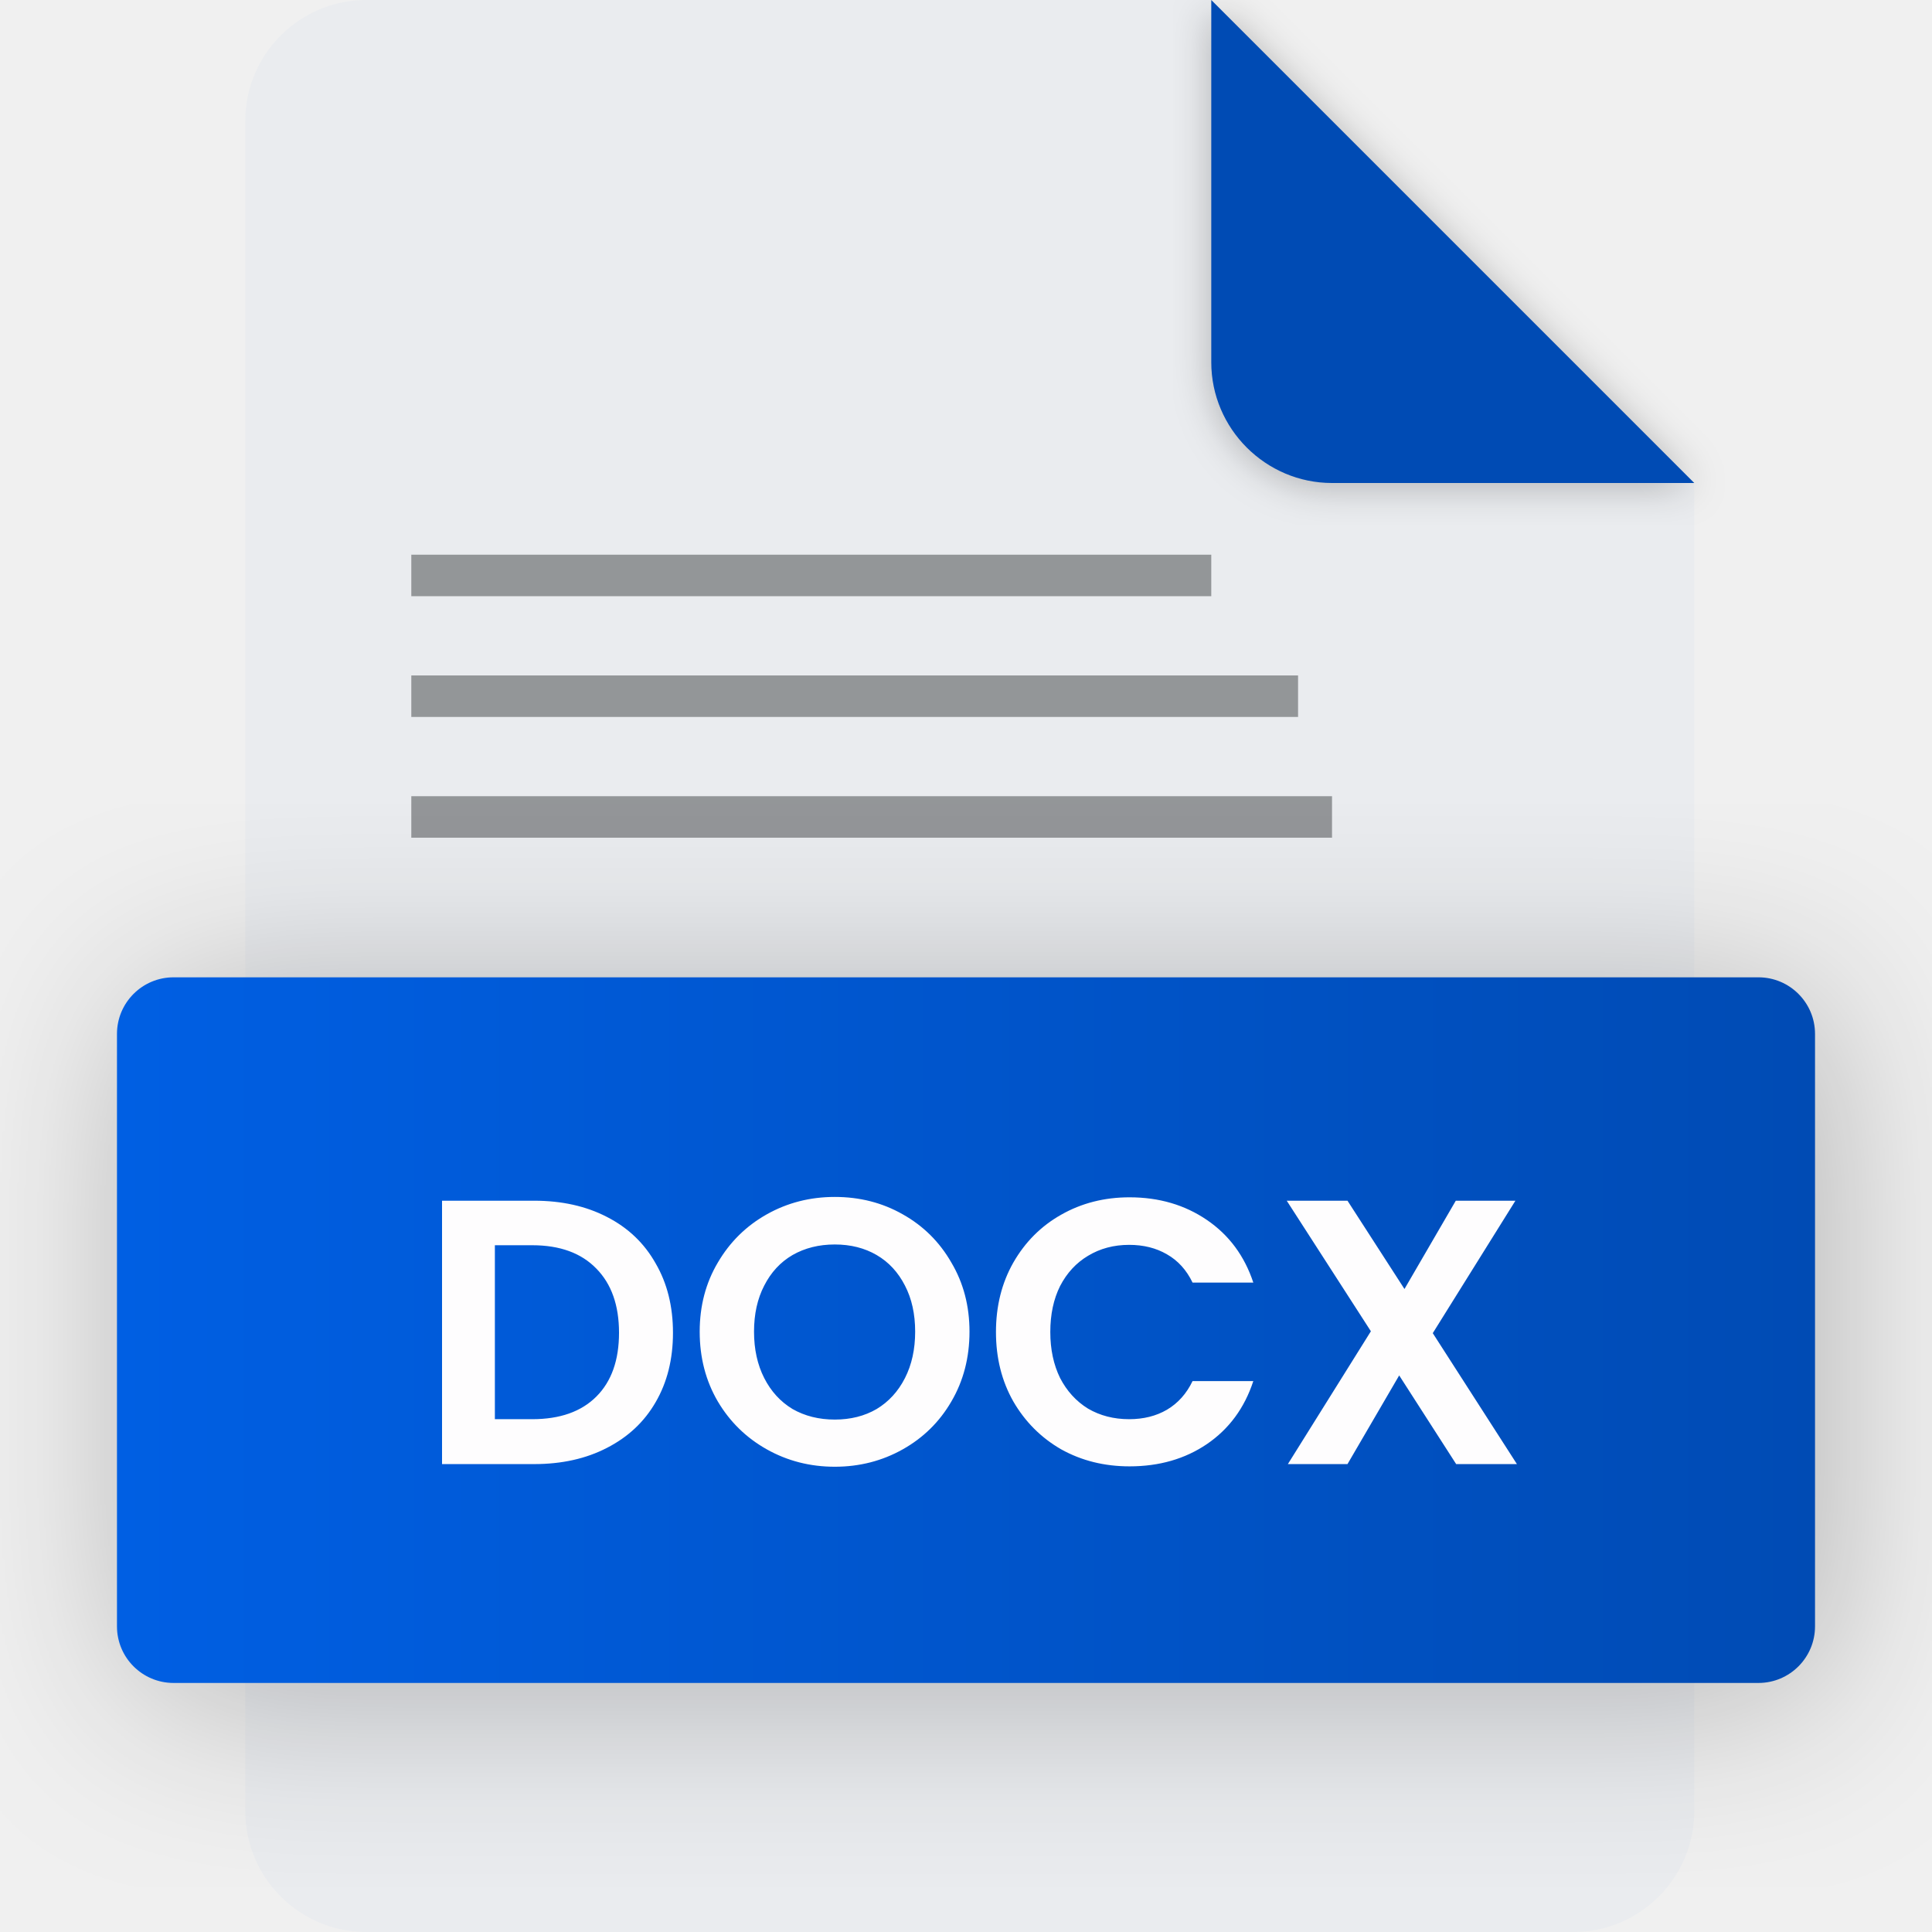
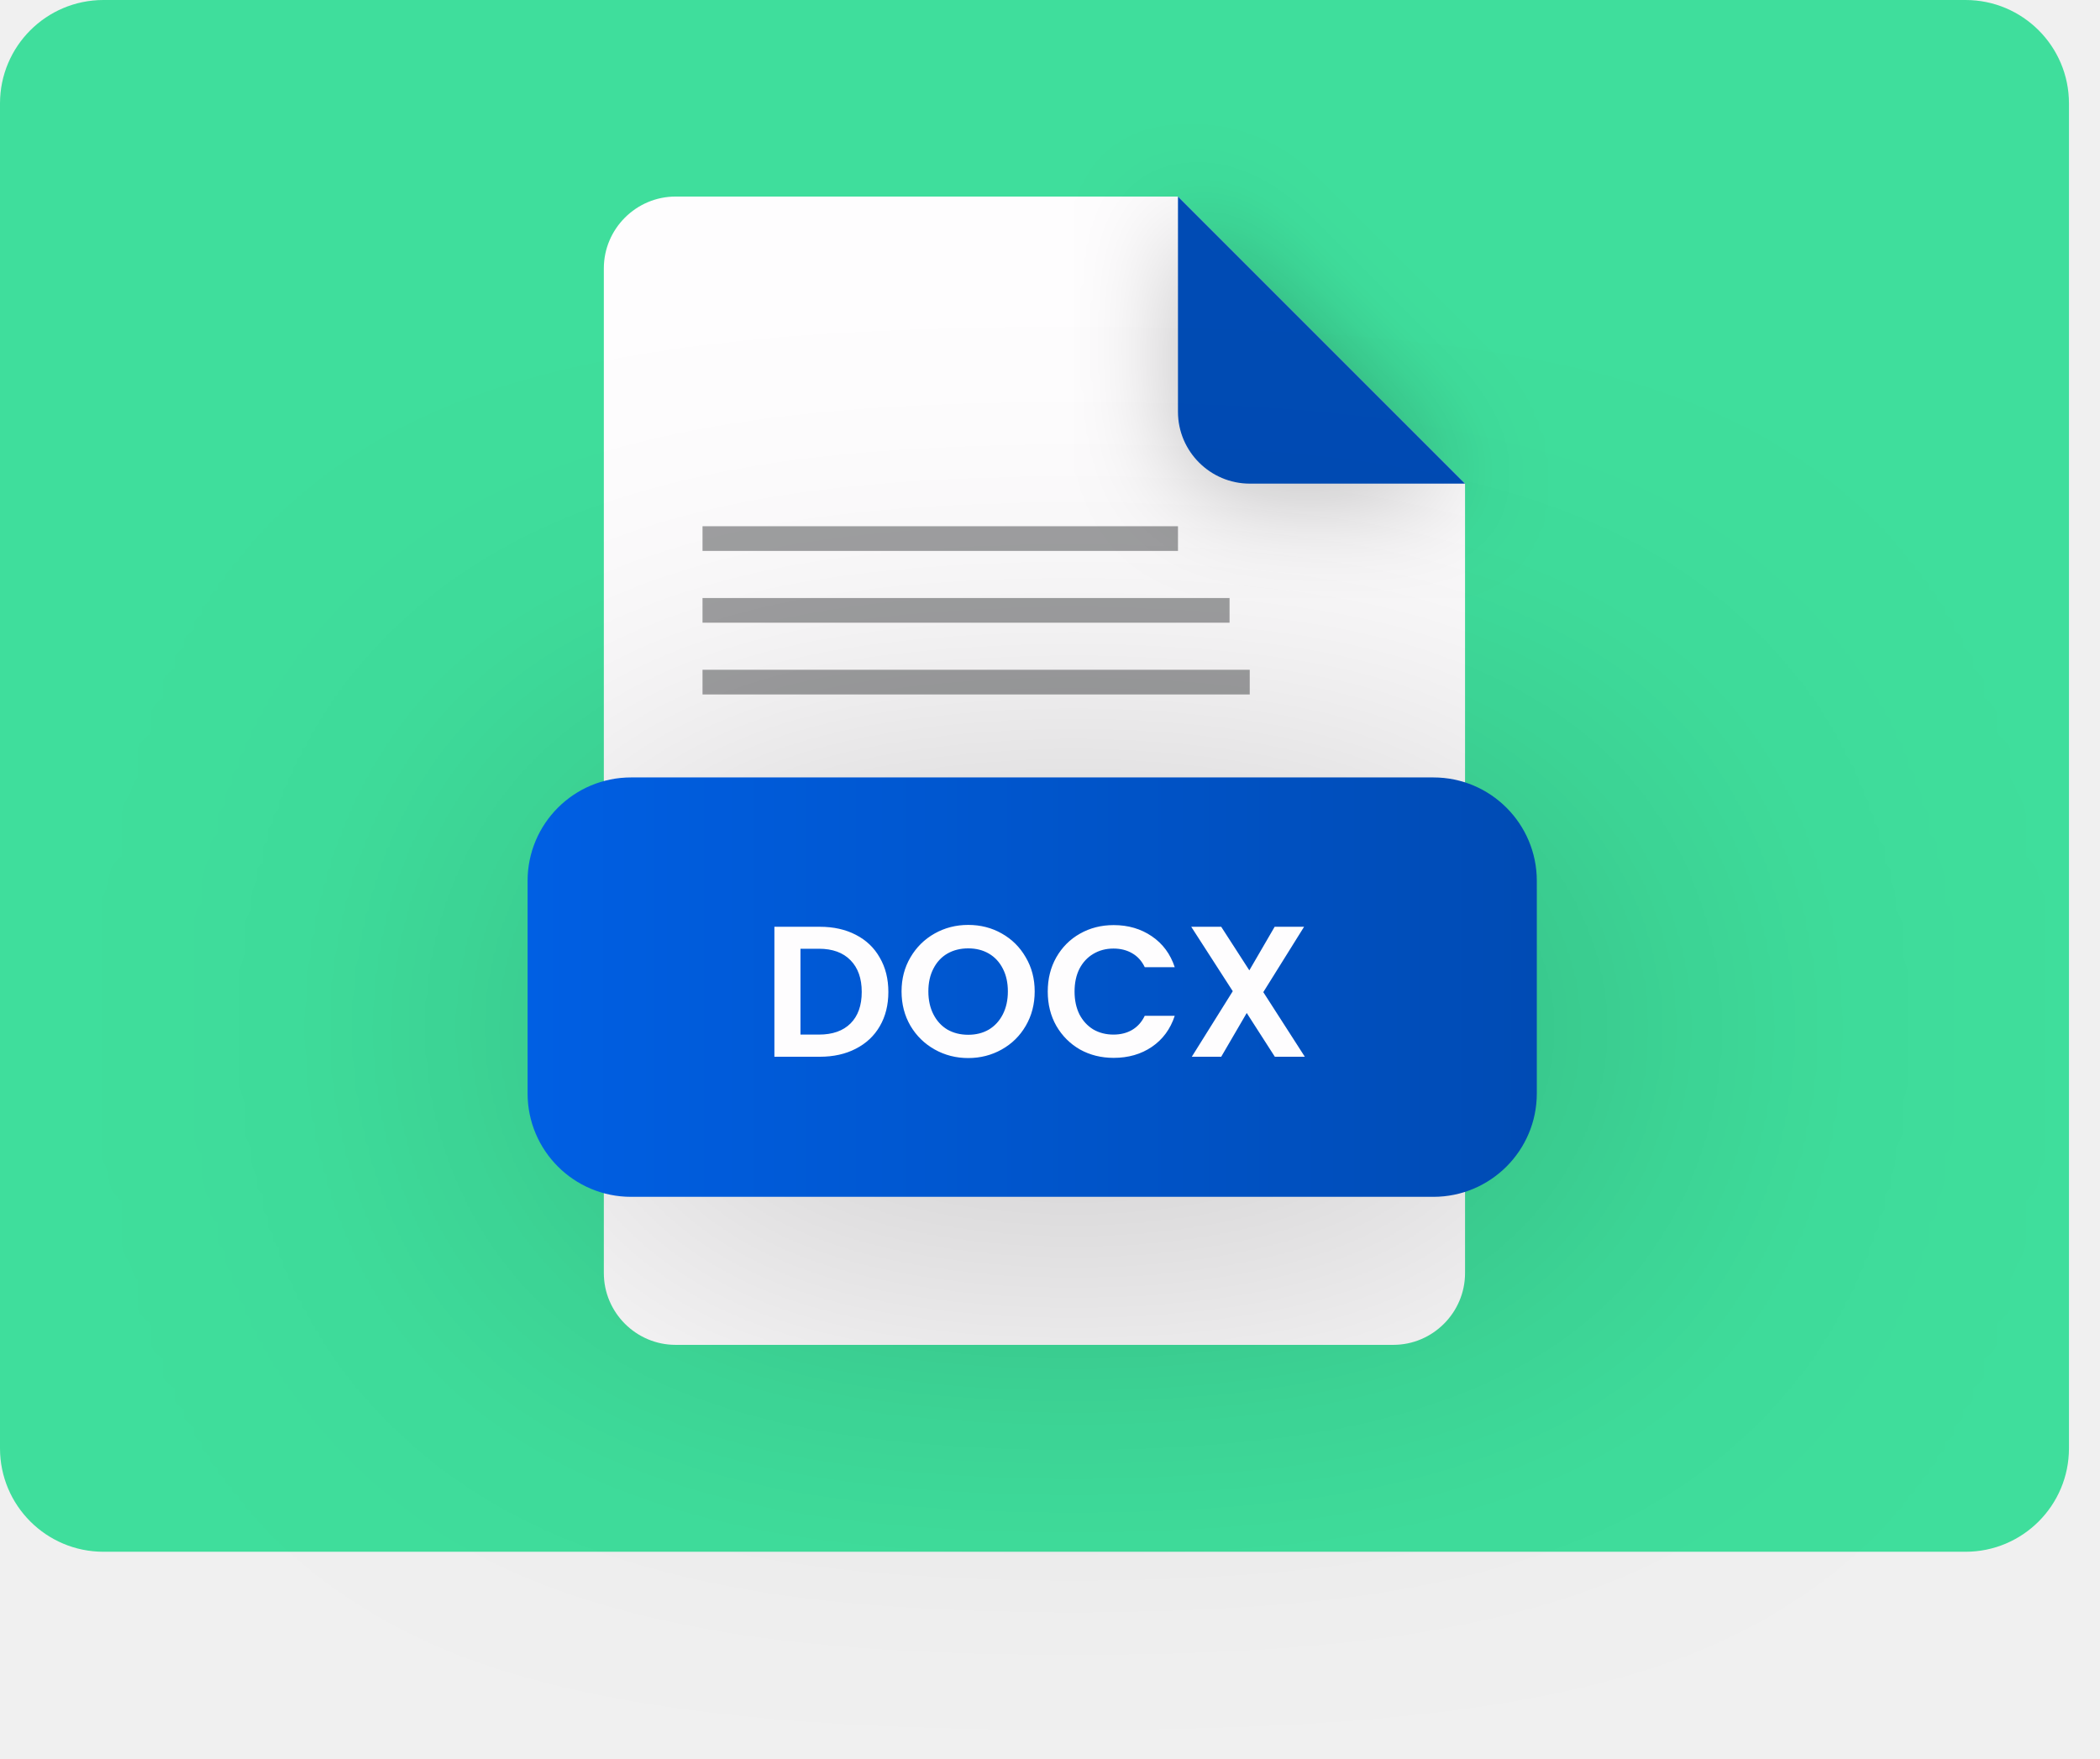
- <svg xmlns="http://www.w3.org/2000/svg" width="512" height="512" viewBox="0 0 512 512" fill="none">
-   <g clip-path="url(#clip0)">
-     <path d="M97 0C79.4 0 65 14.4 65 32V480C65 497.6 79.4 512 97 512H417C434.6 512 449 497.6 449 480V128L321 0H97Z" fill="#EAECEF" />
-     <g filter="url(#filter0_d)">
-       <path d="M353 128H449L321 0V96C321 113.6 335.4 128 353 128Z" fill="#004BB4" />
-     </g>
-     <g filter="url(#filter1_d)">
-       <path d="M31 274C31 265.716 37.716 259 46 259H466C474.284 259 481 265.716 481 274V431C481 439.284 474.284 446 466 446H46C37.716 446 31 439.284 31 431V274Z" fill="url(#paint0_linear)" />
-     </g>
-     <path d="M141.546 318.2C148.879 318.2 155.313 319.633 160.846 322.5C166.446 325.367 170.746 329.467 173.746 334.8C176.813 340.067 178.346 346.2 178.346 353.2C178.346 360.2 176.813 366.333 173.746 371.6C170.746 376.8 166.446 380.833 160.846 383.7C155.313 386.567 148.879 388 141.546 388H117.146V318.2H141.546ZM141.046 376.1C148.379 376.1 154.046 374.1 158.046 370.1C162.046 366.1 164.046 360.467 164.046 353.2C164.046 345.933 162.046 340.267 158.046 336.2C154.046 332.067 148.379 330 141.046 330H131.146V376.1H141.046ZM221.226 388.7C214.692 388.7 208.692 387.167 203.226 384.1C197.759 381.033 193.426 376.8 190.226 371.4C187.026 365.933 185.426 359.767 185.426 352.9C185.426 346.1 187.026 340 190.226 334.6C193.426 329.133 197.759 324.867 203.226 321.8C208.692 318.733 214.692 317.2 221.226 317.2C227.826 317.2 233.826 318.733 239.226 321.8C244.692 324.867 248.992 329.133 252.126 334.6C255.326 340 256.926 346.1 256.926 352.9C256.926 359.767 255.326 365.933 252.126 371.4C248.992 376.8 244.692 381.033 239.226 384.1C233.759 387.167 227.759 388.7 221.226 388.7ZM221.226 376.2C225.426 376.2 229.126 375.267 232.326 373.4C235.526 371.467 238.026 368.733 239.826 365.2C241.626 361.667 242.526 357.567 242.526 352.9C242.526 348.233 241.626 344.167 239.826 340.7C238.026 337.167 235.526 334.467 232.326 332.6C229.126 330.733 225.426 329.8 221.226 329.8C217.026 329.8 213.292 330.733 210.026 332.6C206.826 334.467 204.326 337.167 202.526 340.7C200.726 344.167 199.826 348.233 199.826 352.9C199.826 357.567 200.726 361.667 202.526 365.2C204.326 368.733 206.826 371.467 210.026 373.4C213.292 375.267 217.026 376.2 221.226 376.2ZM263.941 353C263.941 346.133 265.475 340 268.541 334.6C271.675 329.133 275.908 324.9 281.241 321.9C286.641 318.833 292.675 317.3 299.341 317.3C307.141 317.3 313.975 319.3 319.841 323.3C325.708 327.3 329.808 332.833 332.141 339.9H316.041C314.441 336.567 312.175 334.067 309.241 332.4C306.375 330.733 303.041 329.9 299.241 329.9C295.175 329.9 291.541 330.867 288.341 332.8C285.208 334.667 282.741 337.333 280.941 340.8C279.208 344.267 278.341 348.333 278.341 353C278.341 357.6 279.208 361.667 280.941 365.2C282.741 368.667 285.208 371.367 288.341 373.3C291.541 375.167 295.175 376.1 299.241 376.1C303.041 376.1 306.375 375.267 309.241 373.6C312.175 371.867 314.441 369.333 316.041 366H332.141C329.808 373.133 325.708 378.7 319.841 382.7C314.041 386.633 307.208 388.6 299.341 388.6C292.675 388.6 286.641 387.1 281.241 384.1C275.908 381.033 271.675 376.8 268.541 371.4C265.475 366 263.941 359.867 263.941 353ZM385.899 388L370.799 364.5L357.099 388H341.299L363.299 352.8L340.999 318.2H357.099L372.199 341.6L385.799 318.2H401.599L379.699 353.3L401.999 388H385.899Z" fill="#FEFDFE" />
-     <rect opacity="0.4" x="109" y="147" width="212" height="11" fill="#121317" />
-     <rect opacity="0.4" x="109" y="179" width="235" height="11" fill="#121317" />
-     <rect opacity="0.4" x="109" y="211" width="244" height="11" fill="#121317" />
+ <svg xmlns="http://www.w3.org/2000/svg" width="203" height="170" viewBox="0 0 203 170" fill="none">
+   <rect width="200" height="150" rx="10" fill="#3FDE9C" />
+   <path d="M65.309 19C61.493 19 58.371 22.122 58.371 25.938V123.062C58.371 126.878 61.493 130 65.309 130H134.684C138.499 130 141.621 126.878 141.621 123.062V46.75L113.871 19H65.309Z" fill="#FEFDFE" />
+   <g filter="url(#filter0_d)">
+     <path d="M120.809 46.75H141.621L113.871 19V39.812C113.871 43.628 116.993 46.75 120.809 46.75Z" fill="#004BB4" />
  </g>
+   <g filter="url(#filter1_d)">
+     <rect x="51" y="75.15" width="97.559" height="40.541" rx="10" fill="url(#paint0_linear)" />
+   </g>
+   <path d="M79.251 89.586C80.571 89.586 81.729 89.844 82.725 90.36C83.733 90.876 84.507 91.614 85.047 92.574C85.599 93.522 85.875 94.626 85.875 95.886C85.875 97.146 85.599 98.25 85.047 99.198C84.507 100.134 83.733 100.86 82.725 101.376C81.729 101.892 80.571 102.15 79.251 102.15H74.859V89.586H79.251ZM79.161 100.008C80.481 100.008 81.501 99.648 82.221 98.928C82.941 98.208 83.301 97.194 83.301 95.886C83.301 94.578 82.941 93.558 82.221 92.826C81.501 92.082 80.481 91.71 79.161 91.71H77.379V100.008H79.161ZM93.594 102.276C92.418 102.276 91.338 102 90.353 101.448C89.37 100.896 88.59 100.134 88.013 99.162C87.438 98.178 87.15 97.068 87.15 95.832C87.15 94.608 87.438 93.51 88.013 92.538C88.59 91.554 89.37 90.786 90.353 90.234C91.338 89.682 92.418 89.406 93.594 89.406C94.781 89.406 95.862 89.682 96.834 90.234C97.817 90.786 98.591 91.554 99.156 92.538C99.731 93.51 100.02 94.608 100.02 95.832C100.02 97.068 99.731 98.178 99.156 99.162C98.591 100.134 97.817 100.896 96.834 101.448C95.85 102 94.769 102.276 93.594 102.276ZM93.594 100.026C94.35 100.026 95.016 99.858 95.591 99.522C96.168 99.174 96.618 98.682 96.942 98.046C97.266 97.41 97.427 96.672 97.427 95.832C97.427 94.992 97.266 94.26 96.942 93.636C96.618 93 96.168 92.514 95.591 92.178C95.016 91.842 94.35 91.674 93.594 91.674C92.838 91.674 92.165 91.842 91.578 92.178C91.001 92.514 90.552 93 90.228 93.636C89.903 94.26 89.742 94.992 89.742 95.832C89.742 96.672 89.903 97.41 90.228 98.046C90.552 98.682 91.001 99.174 91.578 99.522C92.165 99.858 92.838 100.026 93.594 100.026ZM101.282 95.85C101.282 94.614 101.558 93.51 102.11 92.538C102.674 91.554 103.436 90.792 104.396 90.252C105.368 89.7 106.454 89.424 107.654 89.424C109.058 89.424 110.288 89.784 111.344 90.504C112.4 91.224 113.138 92.22 113.558 93.492H110.66C110.372 92.892 109.964 92.442 109.436 92.142C108.92 91.842 108.32 91.692 107.636 91.692C106.904 91.692 106.25 91.866 105.674 92.214C105.11 92.55 104.666 93.03 104.342 93.654C104.03 94.278 103.874 95.01 103.874 95.85C103.874 96.678 104.03 97.41 104.342 98.046C104.666 98.67 105.11 99.156 105.674 99.504C106.25 99.84 106.904 100.008 107.636 100.008C108.32 100.008 108.92 99.858 109.436 99.558C109.964 99.246 110.372 98.79 110.66 98.19H113.558C113.138 99.474 112.4 100.476 111.344 101.196C110.3 101.904 109.07 102.258 107.654 102.258C106.454 102.258 105.368 101.988 104.396 101.448C103.436 100.896 102.674 100.134 102.11 99.162C101.558 98.19 101.282 97.086 101.282 95.85ZM123.235 102.15L120.517 97.92L118.051 102.15H115.207L119.167 95.814L115.153 89.586H118.051L120.769 93.798L123.217 89.586H126.061L122.119 95.904L126.133 102.15H123.235Z" fill="#FEFDFE" />
+   <rect opacity="0.4" x="67.91" y="50.869" width="45.961" height="2.385" fill="#121317" />
+   <rect opacity="0.4" x="67.91" y="57.807" width="50.947" height="2.385" fill="#121317" />
+   <rect opacity="0.4" x="67.91" y="64.744" width="52.898" height="2.385" fill="#121317" />
  <defs>
-     <filter id="filter0_d" x="311" y="-9" width="148" height="148" filterUnits="userSpaceOnUse" color-interpolation-filters="sRGB">
+     <filter id="filter0_d" x="103.871" y="10" width="47.75" height="47.75" filterUnits="userSpaceOnUse" color-interpolation-filters="sRGB">
      <feFlood flood-opacity="0" result="BackgroundImageFix" />
      <feColorMatrix in="SourceAlpha" type="matrix" values="0 0 0 0 0 0 0 0 0 0 0 0 0 0 0 0 0 0 127 0" />
      <feOffset dy="1" />
      <feGaussianBlur stdDeviation="5" />
      <feColorMatrix type="matrix" values="0 0 0 0 0 0 0 0 0 0 0 0 0 0 0 0 0 0 0.25 0" />
      <feBlend mode="normal" in2="BackgroundImageFix" result="effect1_dropShadow" />
      <feBlend mode="normal" in="SourceGraphic" in2="effect1_dropShadow" result="shape" />
    </filter>
-     <filter id="filter1_d" x="-15" y="213" width="550" height="287" filterUnits="userSpaceOnUse" color-interpolation-filters="sRGB">
+     <filter id="filter1_d" x="5" y="29.15" width="197.559" height="140.541" filterUnits="userSpaceOnUse" color-interpolation-filters="sRGB">
      <feFlood flood-opacity="0" result="BackgroundImageFix" />
      <feColorMatrix in="SourceAlpha" type="matrix" values="0 0 0 0 0 0 0 0 0 0 0 0 0 0 0 0 0 0 127 0" />
      <feOffset dx="4" dy="4" />
      <feGaussianBlur stdDeviation="25" />
      <feColorMatrix type="matrix" values="0 0 0 0 0 0 0 0 0 0 0 0 0 0 0 0 0 0 0.25 0" />
      <feBlend mode="normal" in2="BackgroundImageFix" result="effect1_dropShadow" />
      <feBlend mode="normal" in="SourceGraphic" in2="effect1_dropShadow" result="shape" />
    </filter>
-     <linearGradient id="paint0_linear" x1="31" y1="353" x2="481" y2="353" gradientUnits="userSpaceOnUse">
+     <linearGradient id="paint0_linear" x1="51" y1="95.529" x2="148.559" y2="95.529" gradientUnits="userSpaceOnUse">
      <stop stop-color="#005FE3" />
      <stop offset="1" stop-color="#004BB4" />
    </linearGradient>
-     <clipPath id="clip0">
-       <rect width="512" height="512" fill="white" />
-     </clipPath>
  </defs>
</svg>
